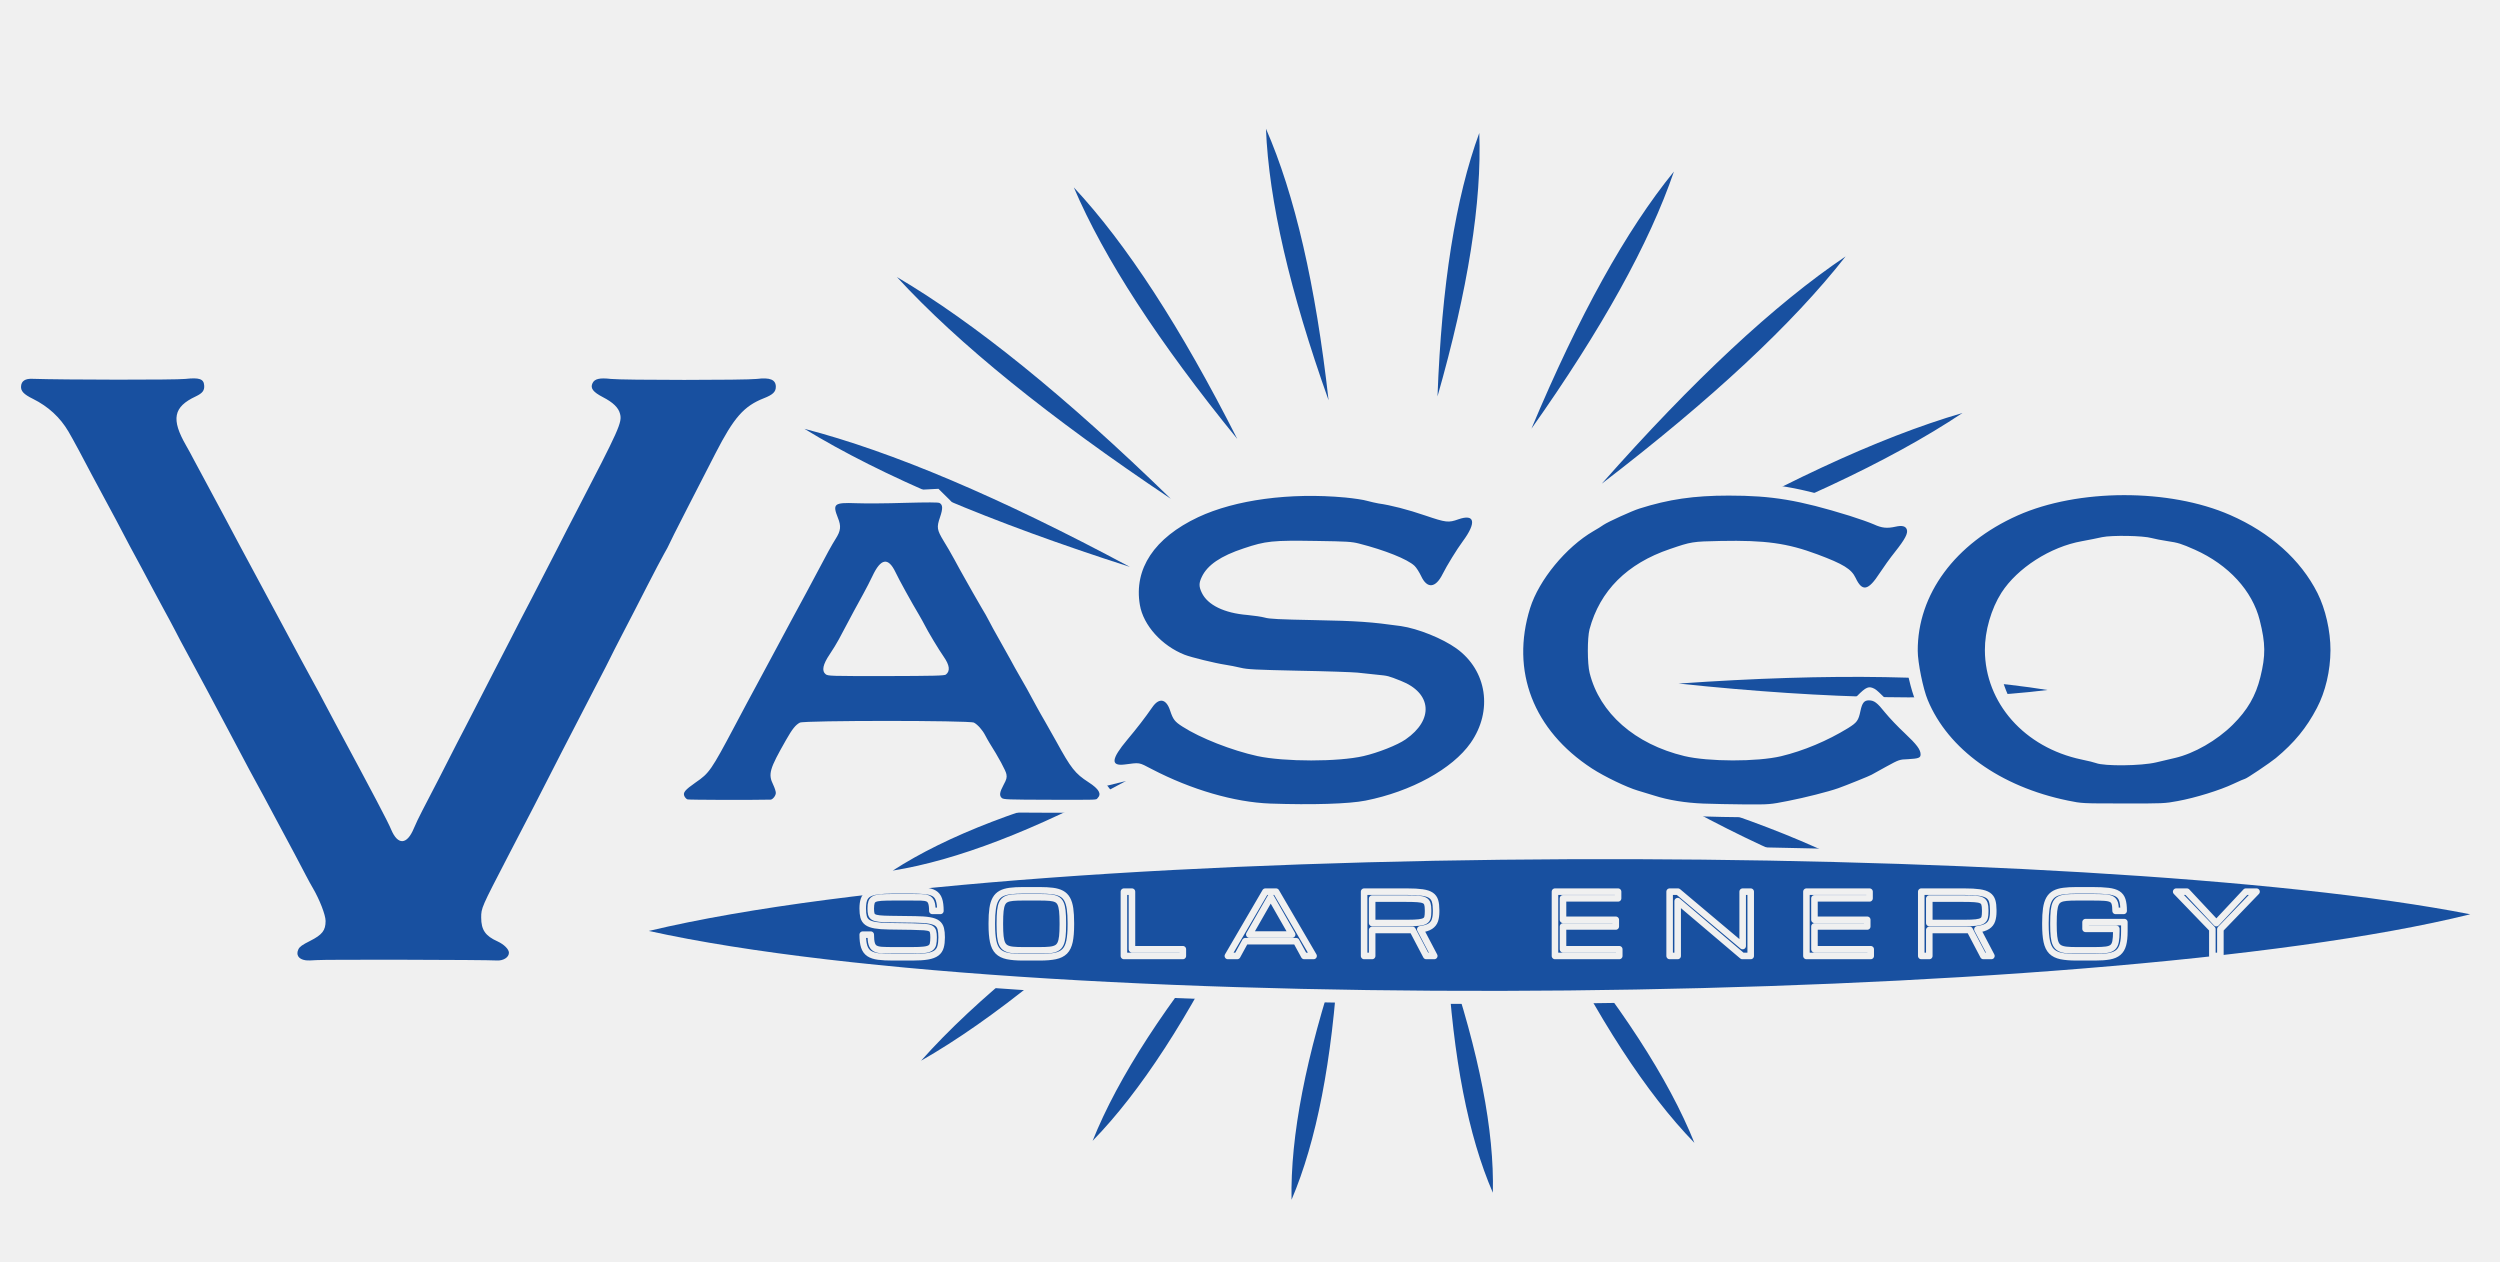
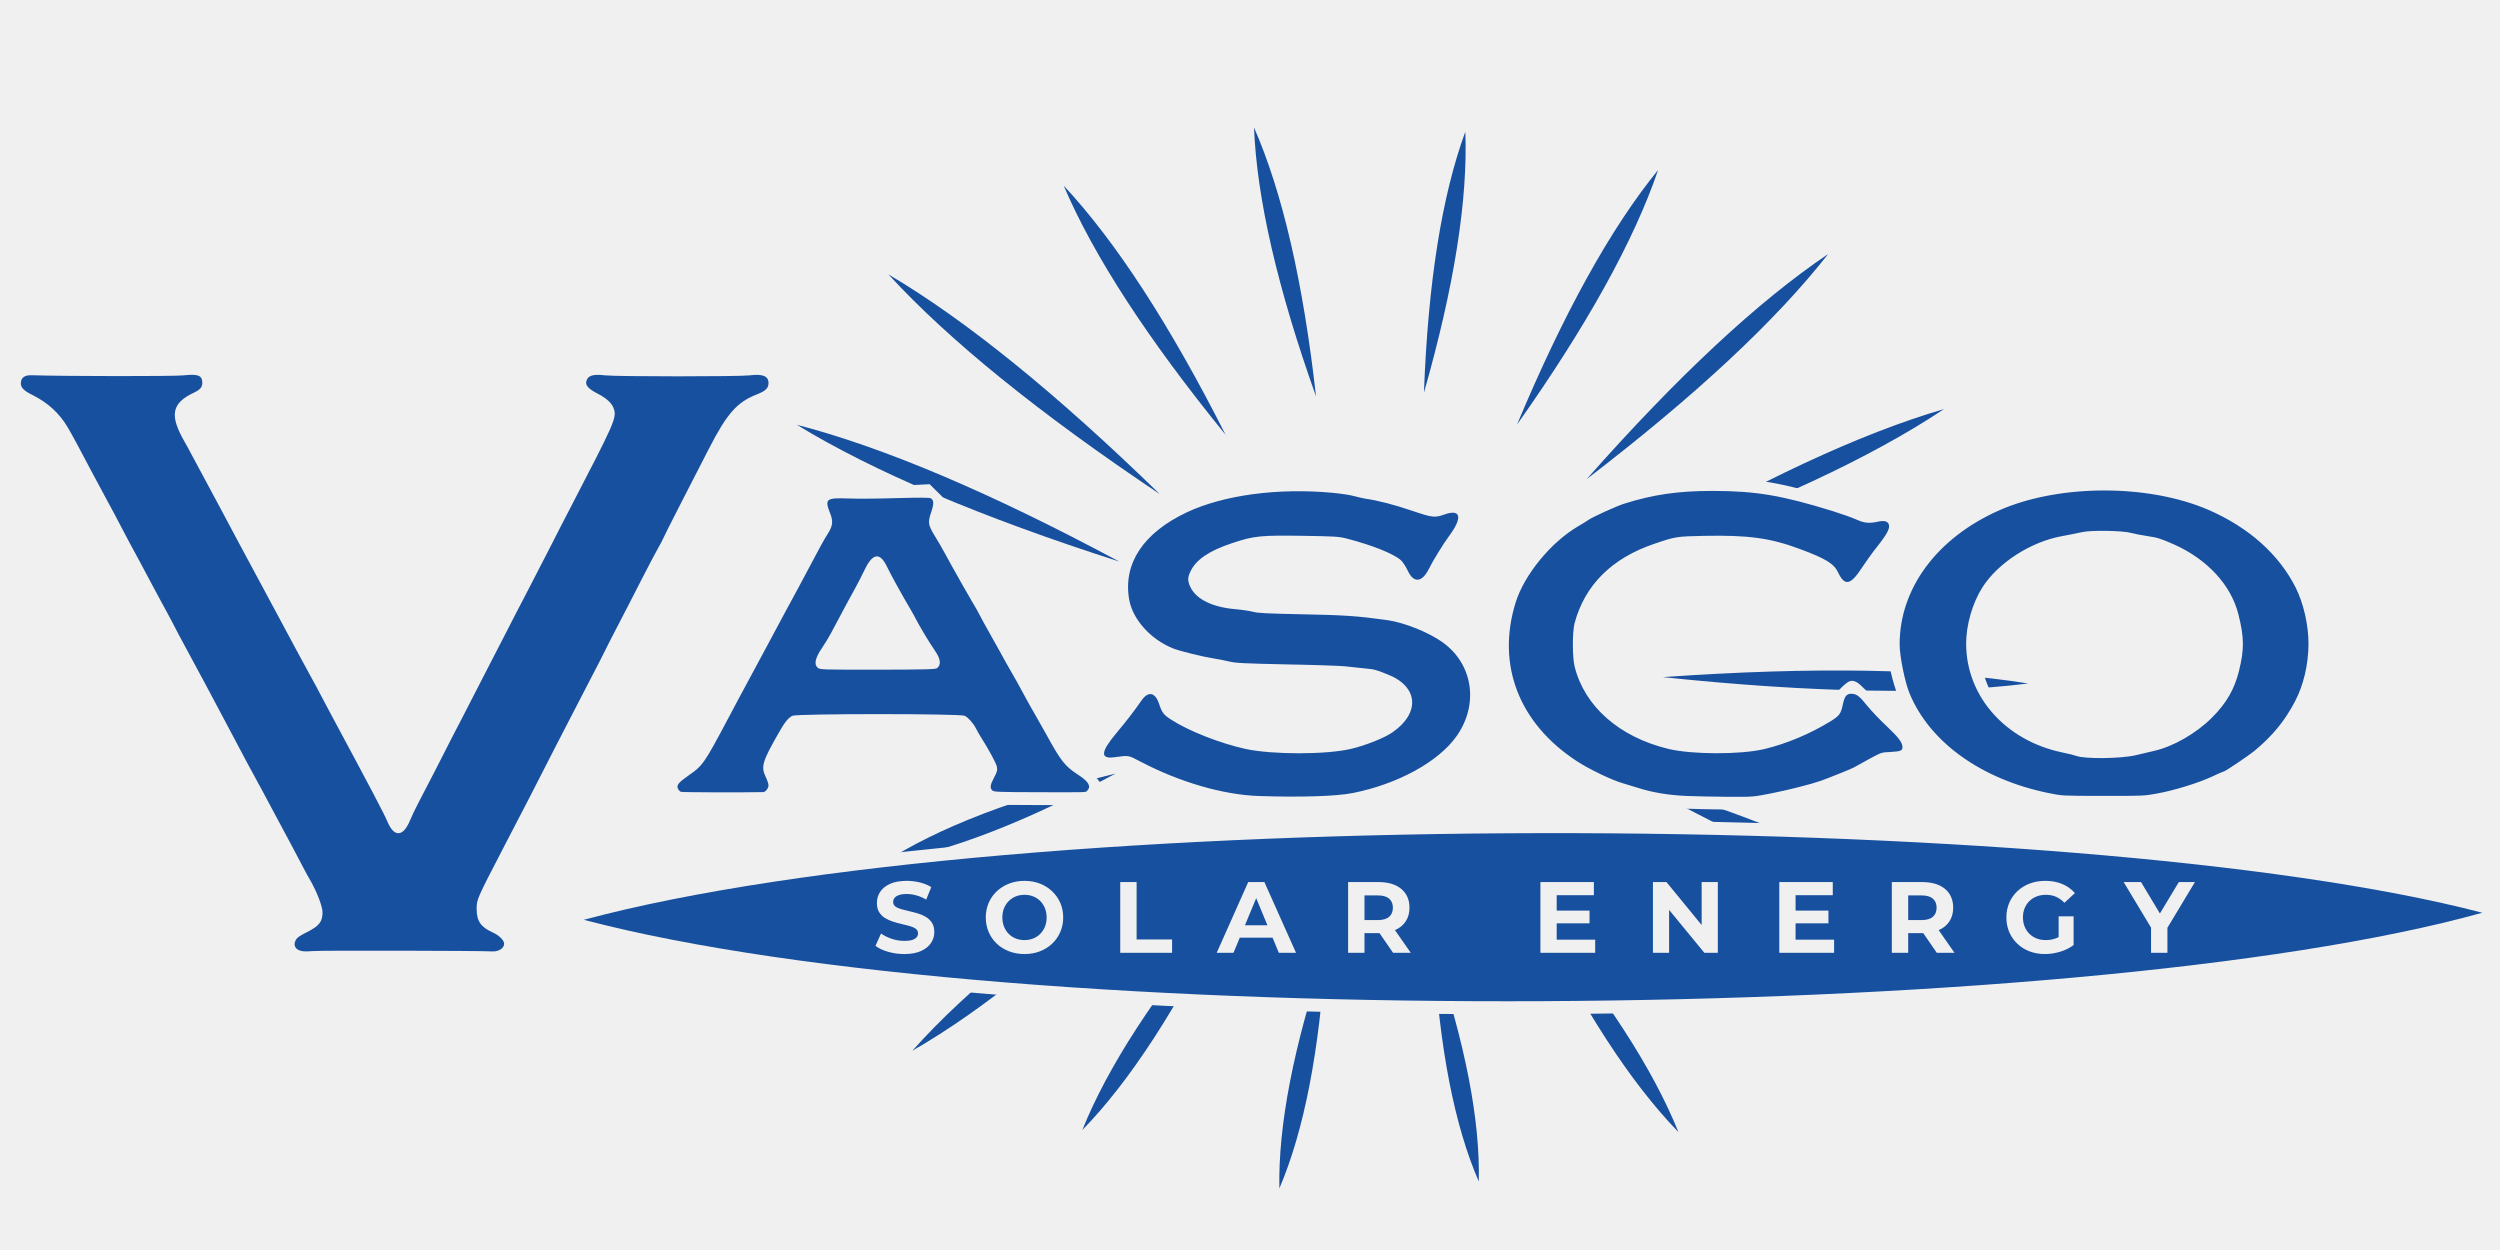
- <svg xmlns="http://www.w3.org/2000/svg" viewBox="0 14 210 106" role="img" aria-label="Vasco Solar Energy">
+ <svg xmlns="http://www.w3.org/2000/svg" viewBox="0 14 212 106" role="img" aria-label="Vasco Solar Energy">
  <defs>
    <mask id="r">
      <rect x="0" y="0" width="220" height="140" fill="#fff" />
      <path d="M25.64,95.74C25.39,95.70 25.18,95.56 24.65,95.03C23.91,94.30 23.82,94.15 23.93,93.82C24.06,93.46 25.41,92.22 25.86,92.04C26.28,91.88 26.31,91.82 26.25,91.08C26.23,90.78 25.58,89.25 25.19,88.58C25.07,88.38 24.81,87.91 24.62,87.54C24.43,87.17 24.01,86.39 23.69,85.79C23.37,85.20 22.76,84.05 22.34,83.25C21.51,81.69 20.71,80.22 19.87,78.67C19.58,78.14 18.82,76.71 18.18,75.50C16.96,73.19 15.52,70.48 14.60,68.79C14.30,68.24 13.86,67.42 13.62,66.96C13.39,66.50 12.96,65.69 12.67,65.17C12.38,64.64 11.96,63.87 11.75,63.46C11.53,63.05 11.12,62.28 10.83,61.75C10.54,61.22 10.09,60.38 9.83,59.88C9.18,58.62 8.13,56.66 7.49,55.50C7.21,54.97 6.81,54.24 6.63,53.88C6.06,52.78 4.96,50.75 4.63,50.19C4.21,49.46 3.85,49.15 2.93,48.68C2.26,48.33 2.00,48.14 1.40,47.52C0.41,46.51 0.41,46.45 1.40,45.48C2.23,44.67 2.40,44.60 3.38,44.75C4.18,44.86 14.79,44.86 15.63,44.74C16.61,44.61 16.76,44.66 17.56,45.44C18.51,46.37 18.52,46.50 17.57,47.46C17.14,47.91 16.73,48.24 16.43,48.39C15.96,48.63 15.96,48.63 15.96,49.25C15.96,49.92 16.13,50.40 16.72,51.42C16.86,51.67 17.17,52.23 17.40,52.67C17.63,53.10 18.04,53.87 18.31,54.38C19.08,55.80 20.82,59.05 21.25,59.88C21.62,60.58 22.19,61.64 23.34,63.75C23.60,64.23 24.27,65.49 24.83,66.54C26.07,68.85 26.62,69.87 27.38,71.25C27.69,71.82 28.11,72.59 28.30,72.96C28.49,73.33 28.91,74.11 29.23,74.71C32.28,80.40 33.75,83.18 33.75,83.27C33.75,83.34 34.36,82.19 35.83,79.29C36.32,78.33 36.99,77.04 37.31,76.42C37.63,75.80 38.31,74.49 38.81,73.50C39.32,72.51 39.99,71.20 40.31,70.58C40.64,69.96 41.29,68.69 41.77,67.75C42.25,66.81 43.08,65.21 43.60,64.21C44.13,63.20 45.04,61.44 45.62,60.29C46.21,59.15 46.97,57.66 47.32,57.00C51.45,49.04 51.52,48.85 50.56,48.41C50.05,48.18 48.91,47.12 48.72,46.71C48.53,46.32 48.61,46.16 49.39,45.41C50.14,44.67 50.33,44.61 51.33,44.75C52.14,44.85 62.75,44.85 63.57,44.75C64.60,44.62 64.77,44.68 65.56,45.45C66.21,46.10 66.25,46.15 66.25,46.49C66.25,47.06 65.09,48.17 64.10,48.57C62.83,49.08 62.54,49.43 61.18,52.08C60.80,52.84 59.75,54.87 58.87,56.60C57.98,58.33 57.25,59.77 57.25,59.80C57.25,59.83 57.09,60.14 56.89,60.49C56.68,60.84 56.03,62.08 55.44,63.25C54.84,64.42 53.92,66.21 53.38,67.23C52.85,68.26 52.42,69.11 52.42,69.13C52.42,69.16 51.73,70.50 50.89,72.11C50.04,73.72 48.89,75.96 48.31,77.08C46.19,81.23 45.61,82.37 43.77,85.91C41.52,90.23 41.50,90.27 41.50,91.06C41.50,91.82 41.53,91.88 41.95,92.07C42.44,92.30 43.83,93.74 43.83,94.03C43.83,94.19 43.67,94.43 43.23,94.88C42.54,95.61 42.29,95.76 41.81,95.75C39.04,95.70 27.05,95.68 26.58,95.73C26.24,95.77 25.81,95.77 25.64,95.74ZM106.71,82.58C103.69,82.47 100.06,81.42 96.76,79.70C95.77,79.18 95.69,79.15 95.29,79.20C93.77,79.37 93.99,79.43 93.26,78.71C92.90,78.36 92.58,78.00 92.56,77.92C92.48,77.61 92.75,77.17 93.70,76.04C94.23,75.40 94.91,74.54 95.19,74.13C96.08,72.84 97.22,71.75 97.67,71.75C97.73,71.75 98.10,72.07 98.50,72.46C99.10,73.05 99.25,73.25 99.34,73.57C99.48,74.11 99.47,74.10 100.82,74.76C102.29,75.47 104.04,76.08 105.62,76.43C107.89,76.92 112.43,76.92 114.54,76.43C115.70,76.16 117.52,75.44 118.03,75.06C118.56,74.65 118.80,73.73 118.58,72.96C118.48,72.59 118.48,72.59 117.64,72.26C116.58,71.85 116.63,71.86 115.62,71.75C115.17,71.71 114.44,71.63 114.02,71.58C113.60,71.54 111.36,71.46 109.06,71.42C105.40,71.35 104.79,71.32 104.21,71.18C103.84,71.09 103.26,70.97 102.92,70.92C102.57,70.87 101.71,70.68 101.00,70.51C98.91,70.00 98.15,69.56 96.54,67.90C94.89,66.22 94.50,65.29 94.61,63.37C94.70,61.78 95.23,60.77 96.87,59.10C99.02,56.90 100.89,55.93 104.50,55.14C107.59,54.46 112.77,54.38 114.83,54.98C115.13,55.07 115.56,55.17 115.79,55.20C116.81,55.35 118.25,55.72 119.74,56.22C121.48,56.81 121.67,56.84 122.51,56.54C123.22,56.29 123.39,56.35 124.11,57.06C124.97,57.93 124.95,58.12 123.97,59.46C123.46,60.14 122.61,61.51 122.29,62.17C122.05,62.65 120.88,63.92 120.47,64.14C120.33,64.21 120.14,64.24 120.01,64.21C119.72,64.15 118.57,62.99 118.34,62.52C118.12,62.07 117.50,61.75 115.95,61.26C113.73,60.56 113.77,60.57 110.61,60.52C106.88,60.47 106.33,60.52 104.48,61.14C102.46,61.81 101.83,62.28 101.83,63.11C101.83,63.94 102.77,64.41 104.79,64.58C105.34,64.62 106.00,64.72 106.25,64.80C106.62,64.91 107.41,64.95 110.42,65.00C114.04,65.07 115.20,65.16 117.65,65.51C118.97,65.70 120.92,66.44 122.00,67.15C123.20,67.95 124.72,69.52 125.19,70.46C125.90,71.86 125.90,73.89 125.20,75.41C124.69,76.53 122.86,78.55 121.42,79.58C119.81,80.73 117.00,81.88 114.71,82.33C113.32,82.61 110.21,82.70 106.71,82.58ZM143.08,82.58C141.56,82.52 140.15,82.29 138.96,81.92C138.55,81.79 137.93,81.60 137.58,81.50C136.05,81.05 133.65,79.72 132.29,78.58C131.57,77.97 129.64,76.03 129.15,75.42C126.46,72.08 126.11,66.87 128.32,63.15C129.46,61.24 132.11,58.54 133.84,57.53C134.14,57.36 134.53,57.12 134.71,57.00C135.10,56.74 137.10,55.83 137.71,55.64C140.17,54.86 142.28,54.55 145.21,54.55C148.91,54.54 151.10,54.92 155.59,56.32C156.30,56.54 157.15,56.85 157.48,57.00C158.11,57.29 158.24,57.30 159.56,57.11C159.91,57.07 159.93,57.07 160.55,57.68C160.90,58.02 161.22,58.38 161.26,58.49C161.38,58.79 161.10,59.31 160.26,60.36C159.86,60.87 159.28,61.67 158.98,62.12C158.27,63.21 157.06,64.42 156.68,64.42C156.36,64.42 155.29,63.45 154.94,62.85C154.70,62.44 154.63,62.40 152.89,61.74C150.19,60.71 148.38,60.45 144.54,60.52C142.15,60.57 142.08,60.58 140.27,61.20C138.16,61.92 136.59,62.94 135.81,64.09C134.88,65.47 134.47,66.87 134.47,68.67C134.47,70.13 134.57,70.66 135.06,71.82C135.68,73.28 136.26,73.98 137.56,74.81C139.46,76.02 141.58,76.64 144.12,76.74C148.37,76.91 150.56,76.50 153.66,74.94C155.11,74.21 155.14,74.18 155.21,73.65C155.27,73.24 155.32,73.16 155.98,72.48C156.76,71.69 156.98,71.60 157.48,71.87C157.75,72.01 158.90,73.18 159.46,73.87C159.67,74.15 160.36,74.86 160.97,75.45C162.66,77.07 162.71,77.25 161.79,78.17C161.16,78.79 161.16,78.79 160.35,78.84C159.54,78.89 159.54,78.89 158.41,79.50C157.80,79.83 157.25,80.13 157.21,80.16C157.12,80.23 155.01,81.08 154.41,81.30C153.59,81.58 151.62,82.08 150.19,82.37C148.66,82.67 148.66,82.67 146.56,82.65C145.40,82.64 143.84,82.61 143.08,82.58ZM173.71,82.33C169.52,81.47 166.56,79.87 163.71,76.91C161.44,74.55 160.73,73.17 160.12,69.92C159.80,68.17 160.22,65.68 161.14,63.84C162.28,61.58 164.86,58.88 167.40,57.29C173.31,53.60 183.37,53.57 189.41,57.24C190.64,57.98 191.58,58.77 193.09,60.30C195.31,62.57 196.07,63.88 196.56,66.24C196.95,68.15 196.95,69.09 196.55,71.01C196.29,72.33 196.24,72.45 195.71,73.47C195.40,74.06 194.89,74.88 194.58,75.29C194.02,76.03 192.07,78.02 191.17,78.76C190.66,79.18 188.69,80.50 188.58,80.50C188.54,80.50 188.10,80.69 187.61,80.93C186.50,81.46 184.41,82.10 182.92,82.38C181.85,82.58 181.69,82.58 178.34,82.58C174.88,82.57 174.88,82.57 173.71,82.33ZM57.77,82.24C57.54,82.15 56.33,80.87 56.33,80.71C56.33,80.51 57.60,79.23 58.18,78.83C58.87,78.35 58.67,78.70 61.67,73.04C61.84,72.72 62.21,72.03 62.50,71.50C62.78,70.97 63.46,69.72 64.00,68.71C64.99,66.85 65.72,65.49 66.67,63.75C66.96,63.22 67.35,62.49 67.54,62.12C68.38,60.52 68.79,59.76 69.11,59.27C69.55,58.58 69.59,58.20 69.30,57.49C68.97,56.67 68.99,56.62 69.77,55.86L70.46,55.19L73.29,55.19C74.85,55.19 76.73,55.16 77.48,55.13L78.83,55.06L79.50,55.72C80.32,56.51 80.34,56.59 80.04,57.45C79.75,58.30 79.78,58.50 80.35,59.43C80.58,59.81 80.99,60.52 81.25,61.00C81.51,61.48 81.90,62.18 82.11,62.54C82.31,62.91 82.63,63.47 82.81,63.78C82.98,64.10 83.31,64.66 83.53,65.03C83.75,65.40 84.04,65.92 84.17,66.18C84.30,66.44 84.66,67.10 84.98,67.64C85.29,68.19 85.73,68.99 85.96,69.41C86.19,69.83 86.50,70.39 86.66,70.65C86.98,71.19 87.65,72.41 88.29,73.61C88.53,74.05 88.77,74.46 88.82,74.52C88.89,74.62 89.18,75.14 90.27,77.12C90.83,78.15 91.01,78.37 91.62,78.75C92.39,79.24 93.42,80.34 93.42,80.67C93.42,80.93 92.54,81.96 92.12,82.19C92.01,82.26 90.80,82.28 88.13,82.27L84.30,82.25L83.61,81.57C82.80,80.77 82.79,80.72 83.21,79.93C83.59,79.23 83.56,78.96 83.01,78.04C82.79,77.67 82.39,77.00 82.12,76.54C81.86,76.08 81.63,75.70 81.62,75.68C81.59,75.65 67.40,75.65 67.38,75.68C67.21,75.96 66.43,77.39 66.16,77.92C65.72,78.79 65.69,79.22 66.03,79.92C66.38,80.64 66.34,80.75 65.61,81.51C65.26,81.87 64.91,82.19 64.82,82.21C64.61,82.28 57.94,82.30 57.77,82.24ZM181.12,76.96C181.58,76.85 182.29,76.68 182.69,76.59C184.00,76.29 186.19,75.13 187.02,74.30C187.75,73.57 188.46,72.19 188.79,70.88C189.23,69.06 189.22,68.06 188.74,66.11C188.16,63.80 186.89,62.39 184.38,61.27C183.20,60.74 182.98,60.68 182.04,60.54C181.58,60.47 181.00,60.35 180.75,60.28C180.03,60.08 177.39,60.03 176.58,60.21C176.24,60.28 175.47,60.43 174.88,60.54C173.25,60.83 171.32,61.73 170.07,62.77C168.82,63.80 167.80,66.46 167.81,68.62C167.82,70.53 168.65,72.89 169.73,74.09C170.77,75.25 172.78,76.28 174.85,76.71C175.40,76.83 175.95,76.96 176.07,77.01C176.77,77.29 179.87,77.26 181.12,76.96ZM78.50,69.66C78.50,69.63 78.36,69.41 78.18,69.16C77.80,68.60 76.86,67.05 76.51,66.38C76.37,66.10 76.04,65.52 75.79,65.08C75.54,64.65 75.12,63.91 74.86,63.44C74.59,62.97 74.36,62.58 74.33,62.58C74.29,62.59 74.13,62.89 72.66,65.62C71.38,68.01 71.04,68.62 70.68,69.12C70.49,69.39 70.33,69.63 70.33,69.66C70.33,69.69 72.17,69.71 74.42,69.71C76.66,69.71 78.50,69.69 78.50,69.66Z" fill="#000" />
-       <path d="M54.5,92.2C88,84.2 176,84.6 207.5,90.8C176,98.6 88,99.6 54.5,92.2Z" fill="#000" stroke="#000" stroke-width="2.2" />
+       <path d="M49.5,92C86,82.2 176,82.4 210.5,91.4C176,101 86,101.6 49.5,92Z" fill="#000" stroke="#000" stroke-width="2.2" />
    </mask>
    <mask id="t">
      <rect x="0" y="0" width="220" height="140" fill="#fff" />
-       <path d="M78.423 92.739Q78.423 92.426 78.374 92.247Q78.325 92.068 78.152 91.981Q77.98 91.895 77.618 91.869Q77.256 91.843 76.627 91.832L74.672 91.804Q73.948 91.793 73.508 91.716Q73.069 91.639 72.844 91.472Q72.619 91.305 72.543 91.023Q72.468 90.742 72.468 90.32Q72.468 89.86 72.571 89.561Q72.675 89.262 72.947 89.093Q73.22 88.925 73.719 88.856Q74.218 88.787 75.009 88.787H76.514Q77.231 88.787 77.709 88.833Q78.188 88.879 78.469 89.044Q78.75 89.209 78.871 89.557Q78.993 89.905 78.993 90.514H78.318Q78.318 90.043 78.228 89.802Q78.138 89.561 77.933 89.473Q77.727 89.385 77.379 89.378Q77.031 89.371 76.514 89.371H75.045Q74.415 89.371 74.037 89.396Q73.659 89.42 73.466 89.508Q73.273 89.596 73.208 89.789Q73.143 89.983 73.143 90.32Q73.143 90.605 73.188 90.777Q73.234 90.95 73.394 91.039Q73.554 91.129 73.888 91.162Q74.222 91.196 74.798 91.203L76.894 91.231Q77.632 91.241 78.073 91.317Q78.514 91.393 78.734 91.561Q78.954 91.73 79.026 92.017Q79.098 92.303 79.098 92.739Q79.098 93.214 79.008 93.535Q78.919 93.857 78.662 94.05Q78.405 94.244 77.92 94.328Q77.435 94.412 76.644 94.412H74.999Q74.278 94.412 73.789 94.349Q73.301 94.286 73.011 94.094Q72.721 93.903 72.594 93.523Q72.468 93.143 72.468 92.511H73.143Q73.143 93.006 73.223 93.277Q73.304 93.548 73.506 93.665Q73.709 93.783 74.072 93.806Q74.436 93.829 74.999 93.829H76.609Q77.238 93.829 77.604 93.788Q77.97 93.748 78.145 93.634Q78.321 93.52 78.372 93.305Q78.423 93.091 78.423 92.739ZM85.924 94.412Q85.133 94.412 84.623 94.305Q84.113 94.198 83.827 93.91Q83.54 93.621 83.426 93.08Q83.312 92.539 83.312 91.67V91.53Q83.312 90.812 83.382 90.326Q83.452 89.839 83.625 89.533Q83.797 89.227 84.094 89.065Q84.391 88.904 84.841 88.846Q85.291 88.787 85.924 88.787H87.341Q87.974 88.787 88.424 88.846Q88.874 88.904 89.171 89.065Q89.468 89.227 89.64 89.533Q89.812 89.839 89.883 90.326Q89.953 90.812 89.953 91.53V91.67Q89.953 92.539 89.839 93.08Q89.724 93.621 89.438 93.91Q89.151 94.198 88.642 94.305Q88.132 94.412 87.341 94.412ZM85.924 93.829H87.341Q87.843 93.829 88.188 93.794Q88.533 93.759 88.749 93.643Q88.965 93.527 89.079 93.291Q89.193 93.055 89.236 92.662Q89.278 92.268 89.278 91.67V91.53Q89.278 90.911 89.236 90.51Q89.193 90.109 89.079 89.877Q88.965 89.645 88.749 89.538Q88.533 89.431 88.188 89.401Q87.843 89.371 87.341 89.371H85.924Q85.421 89.371 85.077 89.401Q84.732 89.431 84.516 89.538Q84.3 89.645 84.185 89.877Q84.071 90.109 84.029 90.51Q83.987 90.911 83.987 91.53V91.67Q83.987 92.268 84.029 92.662Q84.071 93.055 84.185 93.291Q84.3 93.527 84.516 93.643Q84.732 93.759 85.077 93.794Q85.421 93.829 85.924 93.829ZM94.409 94.3V88.9H95.084V93.737H99.359V94.3ZM103.141 94.3 106.291 88.9H107.191L110.341 94.3H109.553L108.878 93.062H104.603L103.928 94.3ZM104.941 92.5H108.541L106.741 89.35ZM114.586 88.9H118.2Q118.991 88.9 119.474 88.97Q119.958 89.041 120.207 89.213Q120.457 89.385 120.545 89.684Q120.633 89.983 120.633 90.44V90.58Q120.633 91.002 120.533 91.306Q120.432 91.611 120.148 91.799Q119.863 91.987 119.304 92.064L120.478 94.3H119.803L118.654 92.113Q118.583 92.117 118.508 92.117Q118.432 92.117 118.351 92.117H115.261V94.3H114.586ZM115.261 91.533H118.246Q118.847 91.533 119.193 91.493Q119.539 91.452 119.703 91.35Q119.866 91.248 119.912 91.062Q119.958 90.876 119.958 90.58V90.44Q119.958 90.106 119.895 89.912Q119.831 89.719 119.641 89.628Q119.452 89.536 119.075 89.51Q118.699 89.484 118.07 89.484H115.261ZM130.618 94.3V88.9H135.919V89.462H131.293V91.263H135.726V91.825H131.293V93.737H136.018V94.3ZM140.249 94.3V88.9H140.952L146.377 93.467H146.384V88.9H147.059V94.3H146.356L140.931 89.695H140.924V94.3ZM151.74 94.3V88.9H157.042V89.462H152.415V91.263H156.849V91.825H152.415V93.737H157.14V94.3ZM161.386 88.9H165Q165.791 88.9 166.274 88.97Q166.758 89.041 167.007 89.213Q167.257 89.385 167.345 89.684Q167.433 89.983 167.433 90.44V90.58Q167.433 91.002 167.332 91.306Q167.232 91.611 166.947 91.799Q166.663 91.987 166.104 92.064L167.278 94.3H166.603L165.453 92.113Q165.383 92.117 165.307 92.117Q165.232 92.117 165.151 92.117H162.061V94.3H161.386ZM162.061 91.533H165.045Q165.647 91.533 165.993 91.493Q166.339 91.452 166.503 91.35Q166.666 91.248 166.712 91.062Q166.758 90.876 166.758 90.58V90.44Q166.758 90.106 166.694 89.912Q166.631 89.719 166.441 89.628Q166.251 89.536 165.875 89.51Q165.499 89.484 164.87 89.484H162.061ZM171.815 91.67V91.53Q171.815 90.812 171.885 90.326Q171.956 89.839 172.128 89.533Q172.3 89.227 172.597 89.065Q172.894 88.904 173.344 88.846Q173.794 88.787 174.427 88.787H175.749Q176.579 88.787 177.097 88.851Q177.616 88.914 177.895 89.093Q178.175 89.273 178.28 89.615Q178.386 89.958 178.386 90.514H177.711Q177.711 90.095 177.637 89.862Q177.563 89.628 177.359 89.524Q177.155 89.42 176.767 89.396Q176.378 89.371 175.749 89.371H174.427Q173.925 89.371 173.58 89.401Q173.235 89.431 173.019 89.538Q172.803 89.645 172.689 89.877Q172.575 90.109 172.532 90.51Q172.49 90.911 172.49 91.53V91.67Q172.49 92.268 172.532 92.662Q172.575 93.055 172.689 93.291Q172.803 93.527 173.019 93.643Q173.235 93.759 173.58 93.794Q173.925 93.829 174.427 93.829H175.985Q176.565 93.829 176.92 93.781Q177.275 93.734 177.459 93.578Q177.644 93.421 177.707 93.099Q177.771 92.778 177.771 92.229V92.022H175.187V91.459H178.446V92.229Q178.446 92.915 178.33 93.344Q178.214 93.773 177.938 94.006Q177.662 94.24 177.185 94.326Q176.709 94.412 175.985 94.412H174.427Q173.636 94.412 173.126 94.305Q172.617 94.198 172.33 93.91Q172.044 93.621 171.929 93.08Q171.815 92.539 171.815 91.67ZM185.838 94.3V92.05L182.8 88.9H183.7L186.175 91.544L188.65 88.9H189.55L186.512 92.05V94.3Z" fill="none" stroke="#000" stroke-width="0.55" stroke-linejoin="round" />
+       <path d="M76.683 94.903Q75.963 94.903 75.303 94.71Q74.643 94.517 74.24 94.209L74.711 93.163Q75.097 93.437 75.624 93.613Q76.151 93.789 76.691 93.789Q77.103 93.789 77.356 93.707Q77.609 93.626 77.729 93.48Q77.849 93.334 77.849 93.146Q77.849 92.906 77.66 92.764Q77.471 92.623 77.163 92.533Q76.854 92.443 76.481 92.361Q76.109 92.28 75.736 92.16Q75.363 92.04 75.054 91.851Q74.746 91.663 74.553 91.354Q74.36 91.046 74.36 90.566Q74.36 90.051 74.639 89.627Q74.917 89.203 75.479 88.95Q76.04 88.697 76.889 88.697Q77.454 88.697 78.003 88.83Q78.551 88.963 78.971 89.229L78.543 90.283Q78.123 90.043 77.703 89.927Q77.283 89.811 76.88 89.811Q76.477 89.811 76.22 89.906Q75.963 90.0 75.851 90.15Q75.74 90.3 75.74 90.497Q75.74 90.729 75.929 90.87Q76.117 91.011 76.426 91.097Q76.734 91.183 77.107 91.269Q77.48 91.354 77.853 91.466Q78.226 91.577 78.534 91.766Q78.843 91.954 79.036 92.263Q79.229 92.571 79.229 93.043Q79.229 93.549 78.946 93.969Q78.663 94.389 78.101 94.646Q77.54 94.903 76.683 94.903ZM86.885 94.903Q86.174 94.903 85.569 94.671Q84.965 94.44 84.524 94.02Q84.082 93.6 83.838 93.034Q83.594 92.469 83.594 91.8Q83.594 91.131 83.838 90.566Q84.082 90.0 84.528 89.58Q84.974 89.16 85.574 88.929Q86.174 88.697 86.876 88.697Q87.588 88.697 88.184 88.929Q88.779 89.16 89.221 89.58Q89.662 90.0 89.911 90.561Q90.159 91.123 90.159 91.8Q90.159 92.469 89.911 93.039Q89.662 93.609 89.221 94.024Q88.779 94.44 88.184 94.671Q87.588 94.903 86.885 94.903ZM86.876 93.72Q87.279 93.72 87.618 93.583Q87.956 93.446 88.214 93.189Q88.471 92.931 88.612 92.58Q88.754 92.229 88.754 91.8Q88.754 91.371 88.612 91.02Q88.471 90.669 88.218 90.411Q87.965 90.154 87.622 90.017Q87.279 89.88 86.876 89.88Q86.474 89.88 86.135 90.017Q85.796 90.154 85.539 90.411Q85.282 90.669 85.141 91.02Q84.999 91.371 84.999 91.8Q84.999 92.22 85.141 92.576Q85.282 92.931 85.535 93.189Q85.788 93.446 86.131 93.583Q86.474 93.72 86.876 93.72ZM94.996 94.8V88.8H96.384V93.669H99.393V94.8ZM103.175 94.8 105.849 88.8H107.221L109.903 94.8H108.446L106.252 89.503H106.801L104.598 94.8ZM104.512 93.514 104.881 92.46H107.966L108.343 93.514ZM114.32 94.8V88.8H116.883Q118.134 88.8 118.828 89.379Q119.523 89.957 119.523 90.977Q119.523 91.646 119.205 92.13Q118.888 92.614 118.305 92.871Q117.723 93.129 116.917 93.129H115.091L115.708 92.52V94.8ZM118.134 94.8 116.634 92.623H118.117L119.634 94.8ZM115.708 92.674 115.091 92.023H116.84Q117.483 92.023 117.8 91.744Q118.117 91.466 118.117 90.977Q118.117 90.48 117.8 90.206Q117.483 89.931 116.84 89.931H115.091L115.708 89.271ZM130.627 94.8V88.8H135.161V89.914H132.007V93.686H135.272V94.8ZM131.904 92.297V91.217H134.792V92.297ZM140.169 94.8V88.8H141.317L144.857 93.12H144.3V88.8H145.672V94.8H144.532L140.983 90.48H141.54V94.8ZM150.885 94.8V88.8H155.419V89.914H152.265V93.686H155.531V94.8ZM152.162 92.297V91.217H155.051V92.297ZM160.427 94.8V88.8H162.99Q164.242 88.8 164.936 89.379Q165.63 89.957 165.63 90.977Q165.63 91.646 165.313 92.13Q164.996 92.614 164.413 92.871Q163.83 93.129 163.024 93.129H161.199L161.816 92.52V94.8ZM164.242 94.8 162.742 92.623H164.224L165.742 94.8ZM161.816 92.674 161.199 92.023H162.947Q163.59 92.023 163.907 91.744Q164.224 91.466 164.224 90.977Q164.224 90.48 163.907 90.206Q163.59 89.931 162.947 89.931H161.199L161.816 89.271ZM173.415 94.903Q172.704 94.903 172.108 94.676Q171.512 94.449 171.071 94.029Q170.629 93.609 170.385 93.043Q170.141 92.477 170.141 91.8Q170.141 91.123 170.385 90.557Q170.629 89.991 171.075 89.571Q171.521 89.151 172.121 88.924Q172.721 88.697 173.441 88.697Q174.238 88.697 174.876 88.963Q175.515 89.229 175.952 89.734L175.061 90.557Q174.735 90.214 174.349 90.047Q173.964 89.88 173.509 89.88Q173.072 89.88 172.712 90.017Q172.352 90.154 172.091 90.411Q171.829 90.669 171.688 91.02Q171.546 91.371 171.546 91.8Q171.546 92.22 171.688 92.571Q171.829 92.923 172.091 93.184Q172.352 93.446 172.708 93.583Q173.064 93.72 173.492 93.72Q173.904 93.72 174.294 93.587Q174.684 93.454 175.052 93.137L175.841 94.14Q175.352 94.509 174.705 94.706Q174.058 94.903 173.415 94.903ZM175.841 94.14 174.572 93.96V91.706H175.841ZM182.409 94.8V92.349L182.726 93.189L180.086 88.8H181.56L183.583 92.169H182.734L184.766 88.8H186.129L183.489 93.189L183.797 92.349V94.8Z" fill="#000" />
    </mask>
  </defs>
  <path d="M141.00,71.42Q160.18,73.43 171.99,71.96Q160.24,70.07 141.00,71.42ZM139.09,80.38Q151.56,87.50 160.26,89.36Q152.87,84.40 139.09,80.38ZM130.07,91.13Q136.26,103.74 142.33,110.00Q139.08,101.91 130.07,91.13ZM121.58,94.56Q122.30,107.05 125.40,114.19Q125.59,106.41 121.58,94.56ZM112.42,94.56Q108.33,106.78 108.49,114.78Q111.63,107.42 112.42,94.56ZM103.93,91.13Q94.99,101.81 91.78,109.83Q97.81,103.64 103.93,91.13ZM98.35,86.10Q84.28,95.33 77.37,103.10Q86.40,97.94 98.35,86.10ZM94.59,79.60Q81.84,82.70 74.99,87.13Q83.04,85.84 94.59,79.60ZM94.91,61.62Q78.61,52.88 67.57,50.02Q77.30,55.97 94.91,61.62ZM98.35,55.90Q85.14,43.04 75.34,37.27Q83.03,45.65 98.35,55.90ZM103.93,50.87Q96.83,36.85 90.20,29.74Q94.01,38.68 103.93,50.87ZM111.60,47.62Q109.97,33.10 106.34,24.81Q106.70,33.86 111.60,47.62ZM120.75,47.30Q124.59,33.84 124.26,25.17Q121.27,33.32 120.75,47.30ZM128.64,50.01Q137.53,37.43 140.61,28.41Q134.59,35.80 128.64,50.01ZM134.55,54.63Q148.39,44.02 155.03,35.54Q146.10,41.56 134.55,54.63ZM138.75,60.86Q155.64,54.83 164.85,48.69Q154.22,51.79 138.75,60.86Z" fill="#1850a0" mask="url(#r)" />
  <path d="M25.65,94.66C25.07,94.57 24.84,94.20 25.07,93.73C25.18,93.52 25.38,93.37 26.04,93.04C27.07,92.52 27.35,92.16 27.35,91.36C27.35,90.86 26.85,89.57 26.27,88.58C26.15,88.38 25.89,87.91 25.70,87.54C25.51,87.17 25.10,86.39 24.78,85.79C24.46,85.20 23.85,84.05 23.42,83.25C22.59,81.69 21.80,80.22 20.95,78.67C20.67,78.14 19.91,76.71 19.27,75.50C18.05,73.19 16.60,70.48 15.68,68.79C15.38,68.24 14.94,67.42 14.71,66.96C14.47,66.50 14.04,65.69 13.75,65.17C13.46,64.64 13.05,63.87 12.83,63.46C12.62,63.05 12.20,62.28 11.92,61.75C11.63,61.22 11.18,60.38 10.91,59.88C10.26,58.62 9.21,56.66 8.58,55.50C8.29,54.97 7.90,54.24 7.71,53.88C7.16,52.81 6.05,50.75 5.75,50.25C5.05,49.06 4.06,48.15 2.78,47.51C1.98,47.12 1.73,46.84 1.77,46.43C1.80,46.01 2.12,45.80 2.68,45.82C5.39,45.91 14.78,45.92 15.56,45.83C16.74,45.70 17.11,45.83 17.15,46.36C17.19,46.80 17.01,47.03 16.44,47.30C14.56,48.18 14.36,49.21 15.63,51.42C15.78,51.67 16.08,52.23 16.31,52.67C16.54,53.10 16.95,53.87 17.23,54.38C18.00,55.80 19.73,59.05 20.17,59.88C20.54,60.58 21.11,61.64 22.25,63.75C22.51,64.23 23.19,65.49 23.75,66.54C24.98,68.85 25.54,69.87 26.29,71.25C26.61,71.82 27.02,72.59 27.21,72.96C27.40,73.33 27.82,74.11 28.14,74.71C31.45,80.87 32.59,83.03 32.86,83.69C33.42,85.01 34.18,84.98 34.76,83.59C34.90,83.24 35.23,82.56 35.48,82.08C35.73,81.60 36.36,80.38 36.88,79.38C37.39,78.37 38.07,77.04 38.39,76.42C38.72,75.80 39.39,74.49 39.90,73.50C40.40,72.51 41.08,71.20 41.40,70.58C41.72,69.96 42.38,68.69 42.86,67.75C43.34,66.81 44.16,65.21 44.69,64.21C45.21,63.20 46.12,61.44 46.71,60.29C47.29,59.15 48.05,57.66 48.40,57.00C52.03,50.01 52.28,49.47 52.08,48.75C51.95,48.24 51.49,47.80 50.66,47.37C49.81,46.93 49.57,46.61 49.77,46.19C49.94,45.82 50.38,45.72 51.31,45.83C52.27,45.94 62.71,45.94 63.57,45.83C64.68,45.69 65.17,45.89 65.17,46.49C65.17,46.92 64.91,47.16 64.17,47.45C62.49,48.11 61.65,49.06 60.10,52.08C59.71,52.84 58.67,54.87 57.78,56.60C56.89,58.33 56.17,59.77 56.17,59.80C56.17,59.83 56.00,60.14 55.80,60.49C55.60,60.84 54.95,62.08 54.35,63.25C53.76,64.42 52.83,66.21 52.30,67.23C51.77,68.26 51.33,69.11 51.33,69.13C51.33,69.16 50.64,70.50 49.80,72.11C48.96,73.72 47.80,75.96 47.23,77.08C45.11,81.23 44.53,82.37 42.68,85.91C40.43,90.25 40.42,90.27 40.42,91.08C40.42,92.11 40.77,92.62 41.80,93.08C42.34,93.33 42.75,93.74 42.75,94.03C42.75,94.42 42.27,94.72 41.71,94.68C40.92,94.62 27.10,94.59 26.58,94.65C26.24,94.68 25.82,94.69 25.65,94.66ZM106.71,81.50C103.69,81.39 100.06,80.33 96.76,78.61C95.61,78.01 95.79,78.05 94.45,78.22C93.27,78.36 93.35,77.74 94.69,76.14C95.52,75.15 96.17,74.31 96.80,73.40C97.37,72.58 97.97,72.70 98.29,73.69C98.54,74.44 98.68,74.62 99.32,75.03C100.82,76.00 103.48,77.04 105.62,77.51C107.89,78.00 112.43,78.00 114.54,77.51C115.75,77.23 117.38,76.59 118.07,76.11C120.46,74.46 120.28,72.21 117.67,71.19C116.58,70.76 116.63,70.77 115.62,70.67C115.17,70.62 114.44,70.55 114.02,70.50C113.60,70.46 111.36,70.38 109.06,70.34C105.41,70.26 104.79,70.23 104.21,70.09C103.84,70.00 103.27,69.89 102.94,69.84C102.07,69.71 100.04,69.21 99.51,69.00C97.58,68.24 96.04,66.52 95.75,64.82C95.23,61.78 96.96,59.18 100.65,57.44C103.77,55.98 108.35,55.36 113.00,55.79C113.71,55.86 114.54,55.98 114.83,56.07C115.13,56.15 115.56,56.25 115.79,56.29C116.81,56.43 118.25,56.80 119.74,57.31C121.48,57.90 121.67,57.92 122.51,57.62C123.89,57.14 124.04,57.89 122.88,59.46C122.37,60.15 121.54,61.50 121.18,62.22C120.59,63.41 119.88,63.47 119.38,62.40C119.22,62.06 118.97,61.67 118.82,61.53C118.23,60.97 116.32,60.21 114.16,59.66C113.53,59.50 113.16,59.48 110.61,59.44C106.88,59.38 106.33,59.44 104.48,60.06C102.54,60.70 101.42,61.46 100.95,62.46C100.70,62.98 100.70,63.27 100.95,63.79C101.44,64.82 102.83,65.50 104.79,65.66C105.34,65.71 106.00,65.81 106.25,65.88C106.62,65.99 107.41,66.03 110.42,66.09C114.05,66.16 115.16,66.24 117.67,66.59C119.11,66.80 121.17,67.63 122.34,68.47C124.91,70.32 125.42,73.71 123.53,76.41C122.00,78.59 118.54,80.49 114.71,81.25C113.32,81.53 110.21,81.62 106.71,81.50ZM143.08,81.50C141.56,81.44 140.15,81.21 138.96,80.83C138.55,80.70 137.93,80.51 137.58,80.41C136.66,80.14 134.78,79.24 133.72,78.55C128.80,75.34 126.88,70.37 128.53,65.08C129.27,62.72 131.54,59.96 133.84,58.62C134.14,58.45 134.53,58.21 134.71,58.08C135.10,57.82 137.10,56.91 137.71,56.72C140.17,55.94 142.28,55.63 145.21,55.63C148.86,55.63 151.08,56.00 155.38,57.33C156.15,57.57 157.07,57.90 157.41,58.05C158.08,58.36 158.52,58.40 159.23,58.24C159.76,58.12 160.07,58.19 160.17,58.47C160.29,58.79 160.03,59.29 159.18,60.36C158.77,60.87 158.20,61.67 157.90,62.13C156.93,63.63 156.43,63.73 155.87,62.54C155.52,61.80 154.84,61.38 152.67,60.57C150.13,59.62 148.28,59.37 144.54,59.44C142.15,59.49 142.08,59.50 140.27,60.12C136.67,61.34 134.39,63.62 133.52,66.86C133.33,67.59 133.33,69.74 133.53,70.53C134.37,73.91 137.33,76.51 141.49,77.51C143.50,77.99 147.60,78.00 149.62,77.52C151.49,77.07 153.50,76.23 155.24,75.16C155.99,74.69 156.11,74.53 156.28,73.71C156.42,73.05 156.59,72.83 156.98,72.83C157.43,72.83 157.68,73.02 158.35,73.86C158.70,74.29 159.44,75.07 160.00,75.59C161.01,76.54 161.33,76.97 161.33,77.37C161.33,77.66 161.16,77.72 160.29,77.77C159.54,77.80 159.54,77.80 158.42,78.41C157.80,78.75 157.25,79.05 157.21,79.08C157.12,79.15 155.01,80.00 154.41,80.21C153.59,80.50 151.62,81.00 150.19,81.28C148.66,81.58 148.66,81.58 146.56,81.57C145.40,81.56 143.84,81.53 143.08,81.50ZM173.71,81.25C168.01,80.08 163.64,76.94 161.93,72.80C161.54,71.87 161.09,69.65 161.09,68.67C161.07,63.93 164.23,59.64 169.48,57.30C174.55,55.04 182.21,55.02 187.33,57.26C190.71,58.74 193.25,61.01 194.67,63.82C195.34,65.16 195.76,66.98 195.76,68.62C195.75,70.35 195.34,72.10 194.62,73.47C193.74,75.15 192.73,76.38 191.17,77.68C190.67,78.09 188.69,79.42 188.58,79.42C188.54,79.42 188.10,79.61 187.61,79.84C186.50,80.37 184.41,81.02 182.92,81.29C181.85,81.49 181.69,81.50 178.34,81.49C174.88,81.49 174.88,81.49 173.71,81.25ZM57.75,81.15C57.66,81.12 57.54,80.99 57.49,80.88C57.35,80.58 57.53,80.36 58.43,79.73C59.58,78.94 59.73,78.73 61.73,74.96C62.12,74.23 62.58,73.36 62.75,73.04C62.92,72.72 63.30,72.03 63.58,71.50C63.87,70.97 64.54,69.72 65.08,68.71C66.07,66.85 66.81,65.49 67.75,63.75C68.04,63.22 68.43,62.49 68.62,62.12C69.46,60.52 69.88,59.76 70.19,59.27C70.63,58.58 70.67,58.20 70.38,57.49C69.92,56.32 70.06,56.20 71.92,56.27C72.65,56.30 74.49,56.29 76.01,56.24C77.89,56.19 78.81,56.19 78.92,56.25C79.20,56.40 79.21,56.72 78.96,57.45C78.67,58.30 78.70,58.50 79.26,59.43C79.50,59.81 79.91,60.52 80.17,61.00C80.43,61.48 80.81,62.18 81.02,62.54C81.23,62.91 81.55,63.47 81.72,63.78C81.90,64.10 82.22,64.66 82.44,65.03C82.67,65.40 82.96,65.92 83.09,66.18C83.22,66.44 83.58,67.10 83.89,67.64C84.20,68.19 84.65,68.99 84.88,69.41C85.10,69.83 85.42,70.39 85.57,70.65C85.87,71.15 86.58,72.42 87.06,73.33C87.22,73.63 87.55,74.21 87.79,74.62C88.03,75.04 88.44,75.77 88.71,76.25C89.97,78.55 90.31,78.98 91.44,79.71C92.32,80.28 92.55,80.69 92.20,81.04C92.04,81.20 92.46,81.19 88.09,81.18C84.67,81.17 84.29,81.16 84.15,81.03C83.93,80.83 83.96,80.56 84.30,79.93C84.55,79.47 84.59,79.32 84.54,79.04C84.50,78.76 83.87,77.59 83.12,76.41C83.02,76.25 82.86,75.96 82.76,75.77C82.53,75.32 82.12,74.86 81.81,74.70C81.45,74.51 67.55,74.51 67.19,74.70C66.83,74.89 66.56,75.22 66.02,76.17C64.63,78.61 64.51,79.02 64.95,79.92C65.07,80.17 65.17,80.48 65.17,80.60C65.17,80.84 64.91,81.16 64.73,81.17C63.01,81.21 57.86,81.19 57.75,81.15ZM181.12,78.04C181.58,77.93 182.29,77.76 182.69,77.67C184.30,77.30 186.22,76.20 187.55,74.88C188.79,73.65 189.48,72.46 189.87,70.88C190.32,69.06 190.31,68.06 189.82,66.11C189.20,63.62 187.19,61.44 184.38,60.18C183.20,59.66 182.98,59.59 182.04,59.45C181.58,59.38 181.00,59.27 180.75,59.20C180.03,58.99 177.39,58.95 176.58,59.12C176.24,59.20 175.47,59.35 174.88,59.46C172.23,59.93 169.45,61.72 168.12,63.79C167.26,65.14 166.72,67.01 166.73,68.62C166.75,73.06 170.06,76.79 174.85,77.80C175.40,77.91 175.95,78.05 176.07,78.10C176.77,78.37 179.87,78.34 181.12,78.04ZM79.46,70.66C79.83,70.36 79.77,69.88 79.27,69.16C78.88,68.61 77.92,67.01 77.67,66.50C77.56,66.29 77.36,65.92 77.21,65.67C76.57,64.60 75.50,62.66 75.22,62.06C74.61,60.79 73.99,60.89 73.29,62.38C73.10,62.79 72.75,63.46 72.52,63.88C72.15,64.53 71.48,65.79 70.46,67.71C70.29,68.03 69.94,68.60 69.69,68.97C69.12,69.81 69.01,70.36 69.35,70.63C69.54,70.79 69.75,70.79 74.44,70.79C78.48,70.78 79.35,70.76 79.46,70.66Z" fill="#1850a0" />
-   <path d="M54.5,92.2C88,84.2 176,84.6 207.5,90.8C176,98.6 88,99.6 54.5,92.2Z" fill="#1850a0" mask="url(#t)" />
+   <path d="M49.5,92C86,82.2 176,82.4 210.5,91.4C176,101 86,101.6 49.5,92Z" fill="#1850a0" mask="url(#t)" />
</svg>
